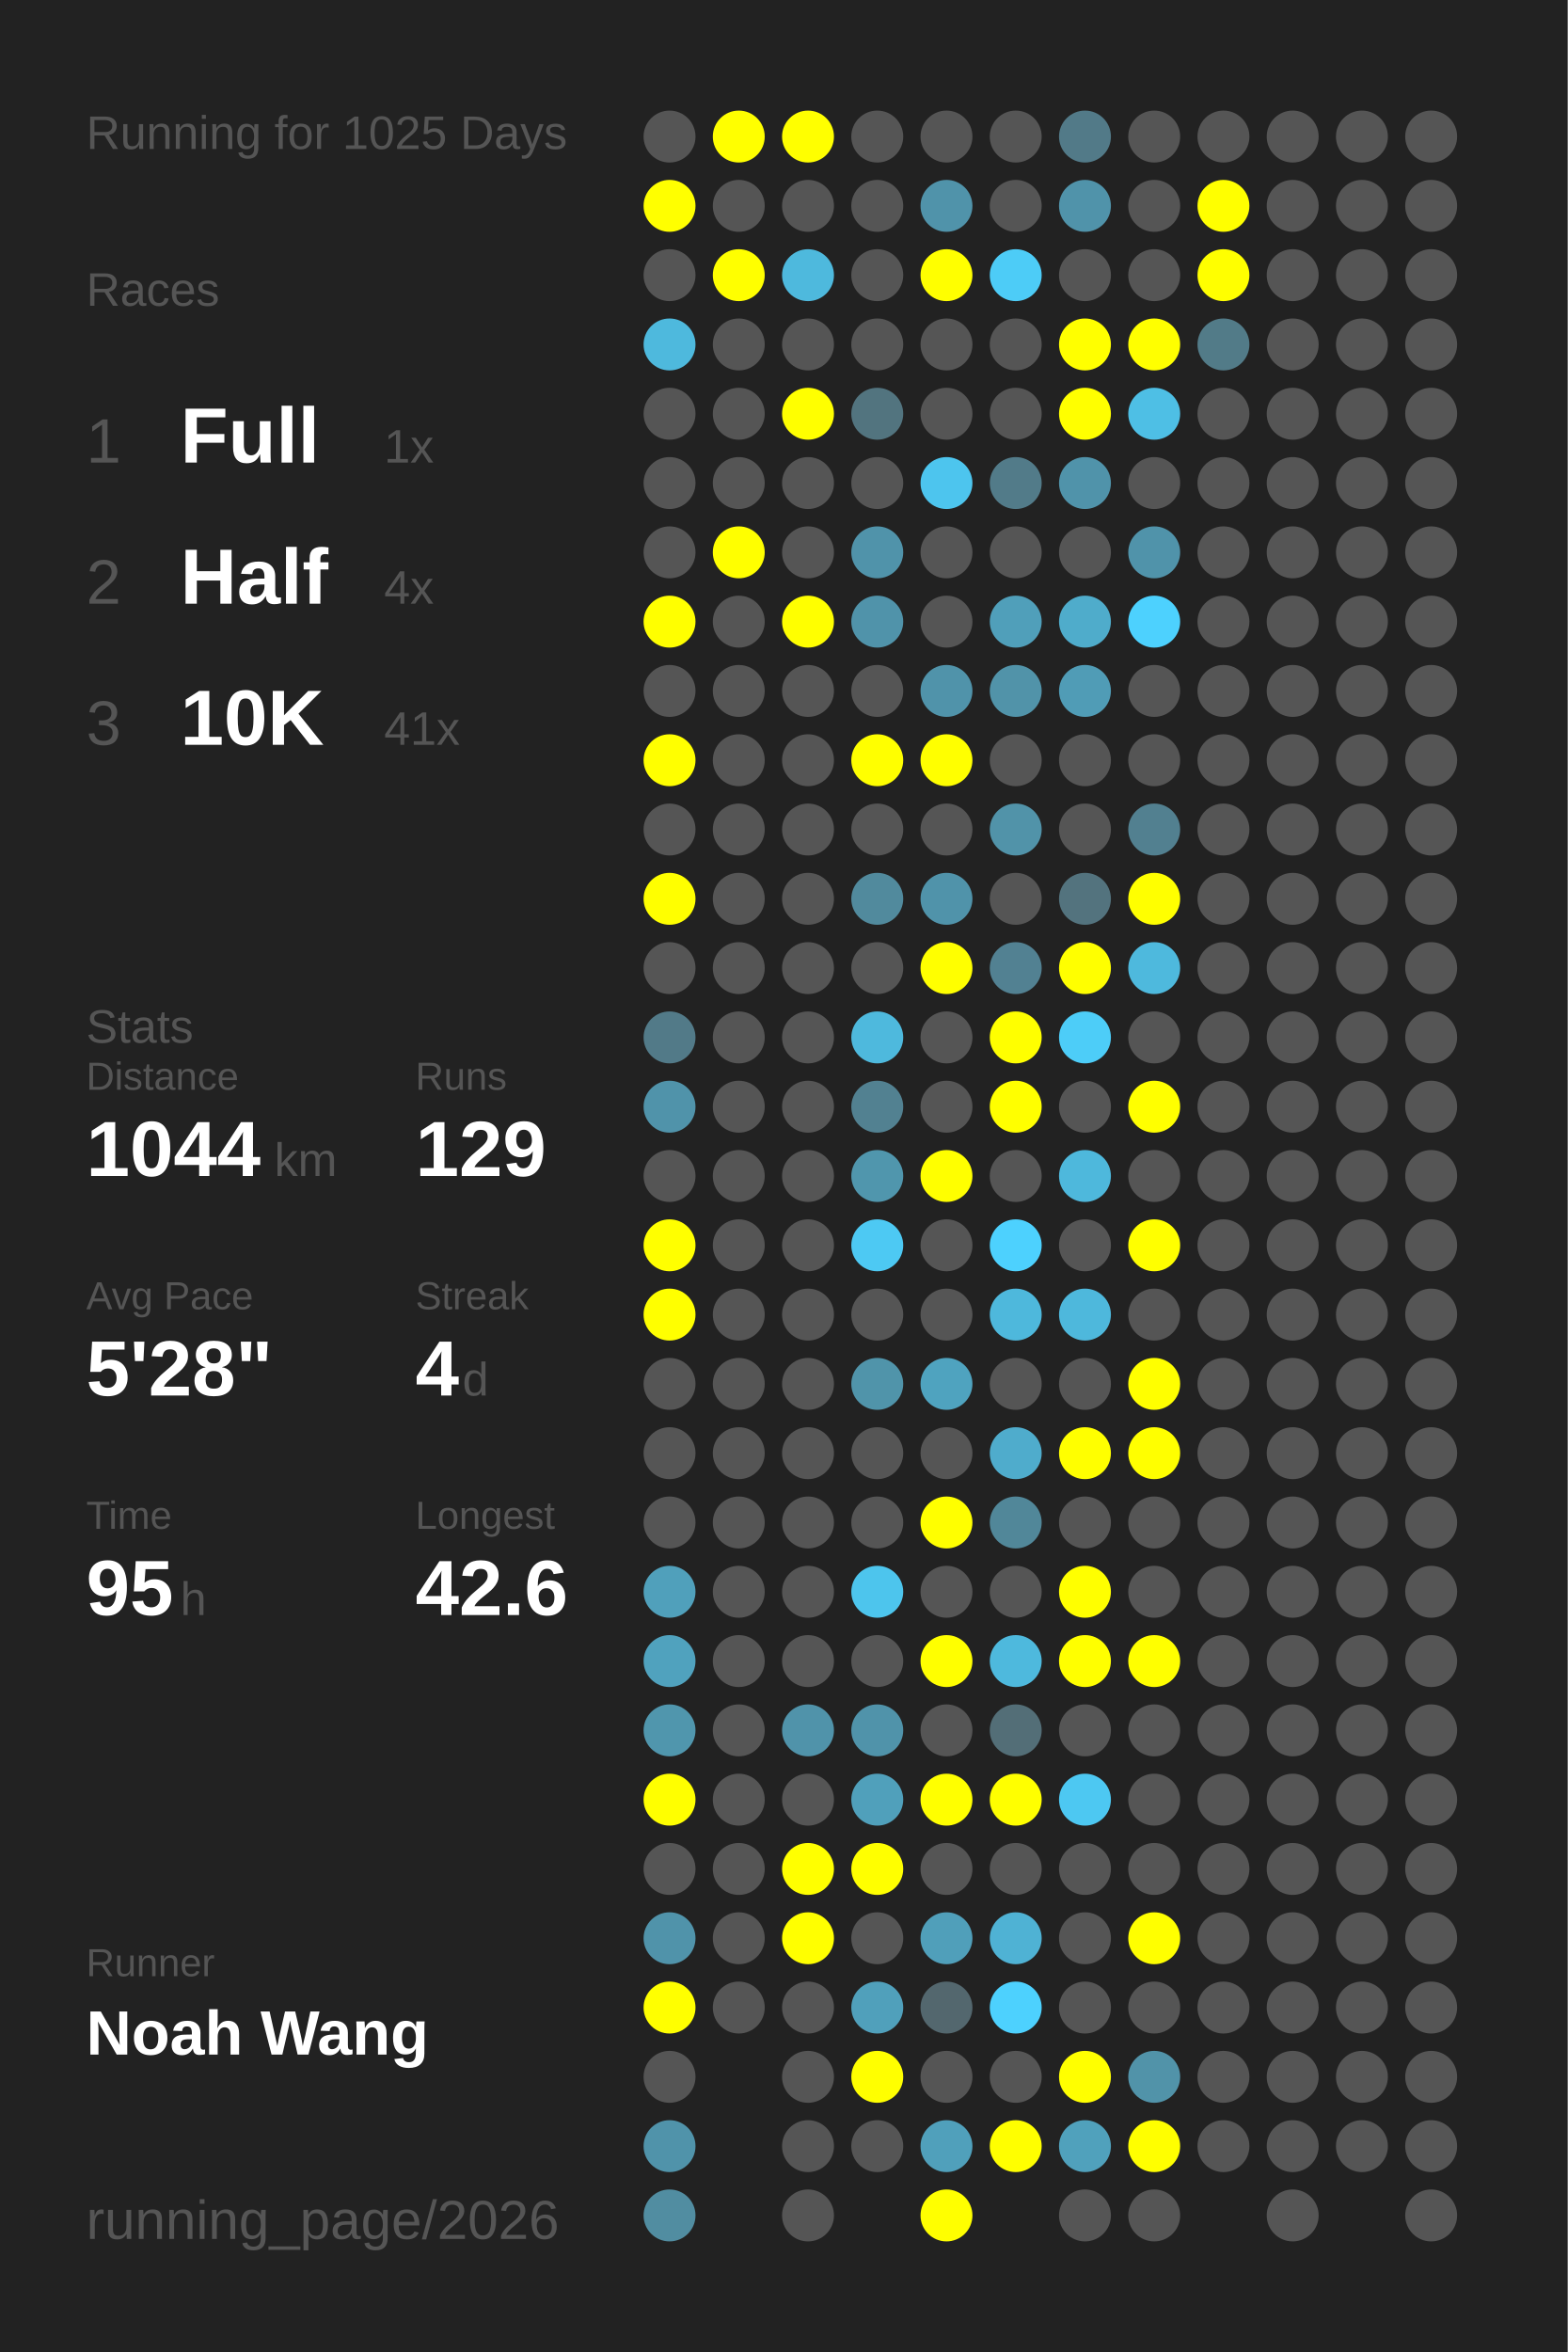
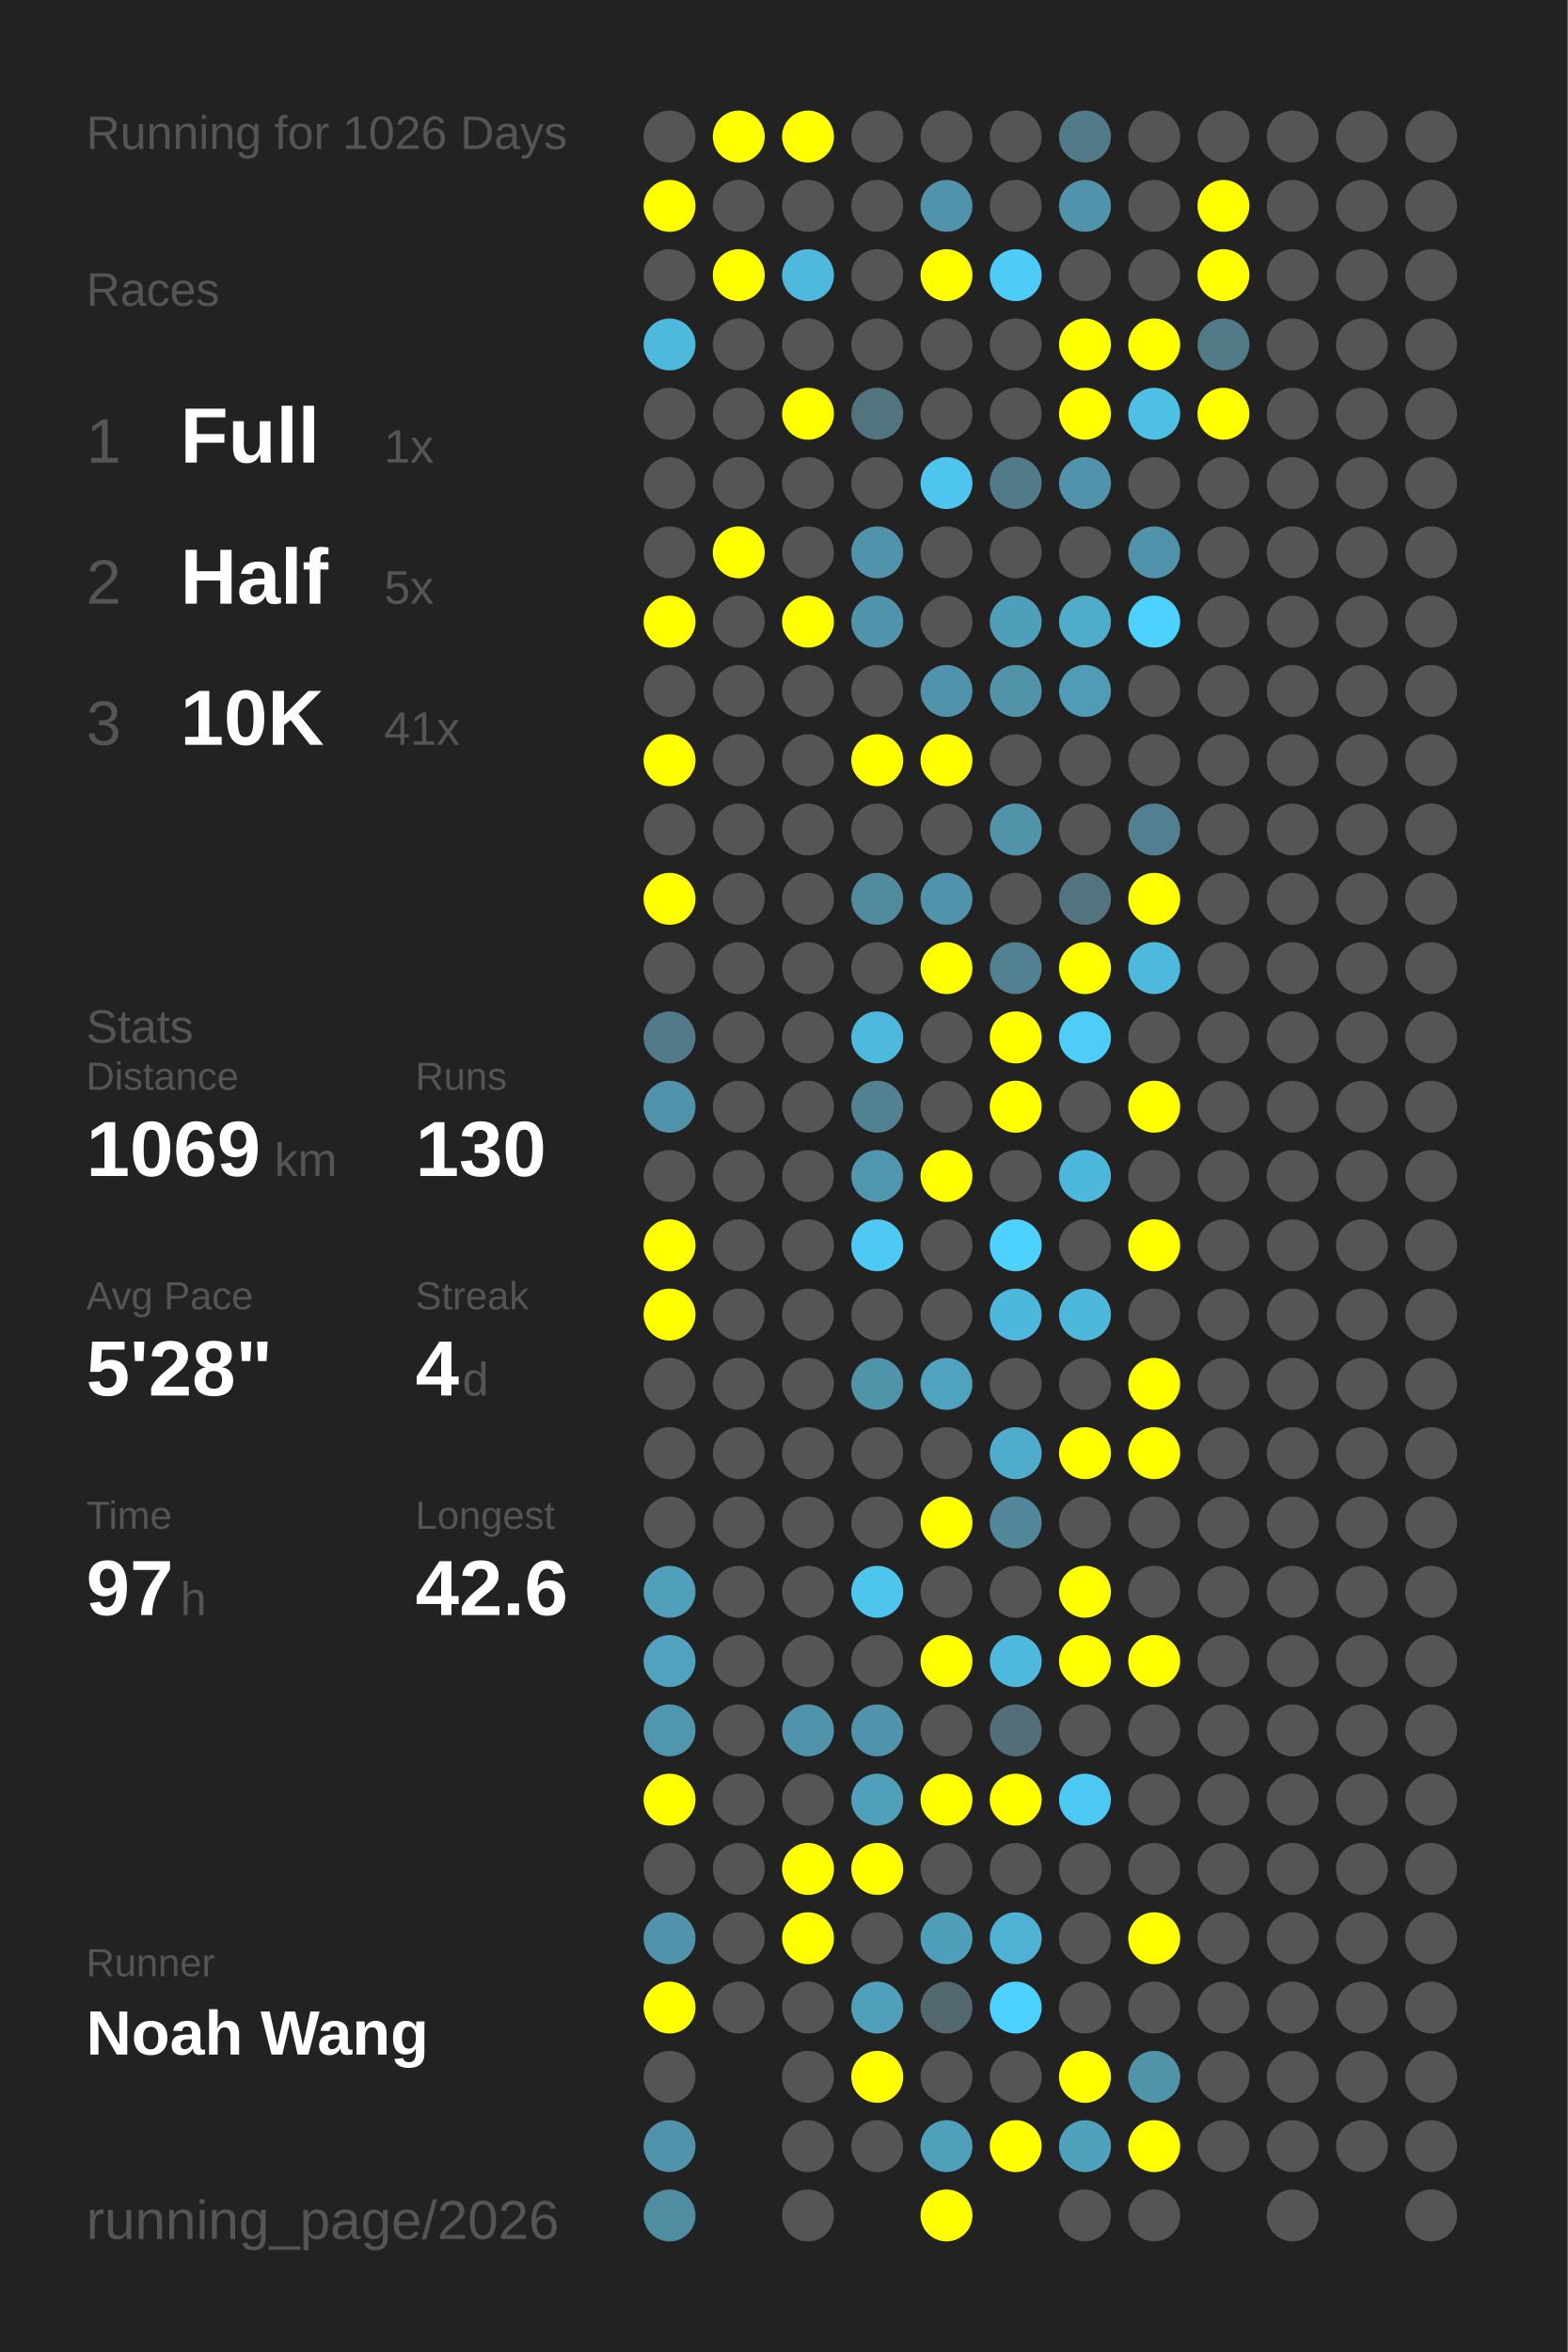
<svg xmlns="http://www.w3.org/2000/svg" baseProfile="full" height="300mm" version="1.1" viewBox="0,0,200,300" width="200mm">
  <defs />
  <rect fill="#222222" height="300" width="200" x="0" y="0" />
-   <text fill="#555555" style="font-size:6px; font-family:Arial;" x="11" y="19">Running for 1025 Days</text>
+   <text fill="#555555" style="font-size:6px; font-family:Arial;" x="11" y="19">Running for 1026 Days</text>
  <text fill="#555555" style="font-size:6px; font-family:Arial;" x="11" y="39">Races</text>
  <text fill="#555555" style="font-size:8px; font-family:Arial;" x="11" y="59">1</text>
  <text fill="#FFFFFF" style="font-size:10px; font-family:Arial; font-weight:bold;" x="23" y="59">Full</text>
  <text fill="#555555" style="font-size:6px; font-family:Arial;" x="49" y="59">1x</text>
  <text fill="#555555" style="font-size:8px; font-family:Arial;" x="11" y="77">2</text>
  <text fill="#FFFFFF" style="font-size:10px; font-family:Arial; font-weight:bold;" x="23" y="77">Half</text>
-   <text fill="#555555" style="font-size:6px; font-family:Arial;" x="49" y="77">4x</text>
+   <text fill="#555555" style="font-size:6px; font-family:Arial;" x="49" y="77">5x</text>
  <text fill="#555555" style="font-size:8px; font-family:Arial;" x="11" y="95">3</text>
  <text fill="#FFFFFF" style="font-size:10px; font-family:Arial; font-weight:bold;" x="23" y="95">10K</text>
  <text fill="#555555" style="font-size:6px; font-family:Arial;" x="49" y="95">41x</text>
  <text fill="#555555" style="font-size:6px; font-family:Arial;" x="11" y="133">Stats</text>
  <text fill="#555555" style="font-size:5px; font-family:Arial;" x="11" y="139">Distance</text>
-   <text fill="#FFFFFF" style="font-size:10px; font-family:Arial; font-weight:bold;" x="11" y="150">1044</text>
+   <text fill="#FFFFFF" style="font-size:10px; font-family:Arial; font-weight:bold;" x="11" y="150">1069</text>
  <text fill="#555555" style="font-size:6px; font-family:Arial;" x="35" y="150">km</text>
  <text fill="#555555" style="font-size:5px; font-family:Arial;" x="53" y="139">Runs</text>
-   <text fill="#FFFFFF" style="font-size:10px; font-family:Arial; font-weight:bold;" x="53" y="150">129</text>
+   <text fill="#FFFFFF" style="font-size:10px; font-family:Arial; font-weight:bold;" x="53" y="150">130</text>
  <text fill="#555555" style="font-size:5px; font-family:Arial;" x="11" y="167">Avg Pace</text>
  <text fill="#FFFFFF" style="font-size:10px; font-family:Arial; font-weight:bold;" x="11" y="178">5'28"</text>
  <text fill="#555555" style="font-size:5px; font-family:Arial;" x="53" y="167">Streak</text>
  <text fill="#FFFFFF" style="font-size:10px; font-family:Arial; font-weight:bold;" x="53" y="178">4</text>
  <text fill="#555555" style="font-size:6px; font-family:Arial;" x="59" y="178">d</text>
  <text fill="#555555" style="font-size:5px; font-family:Arial;" x="11" y="195">Time</text>
-   <text fill="#FFFFFF" style="font-size:10px; font-family:Arial; font-weight:bold;" x="11" y="206">95</text>
+   <text fill="#FFFFFF" style="font-size:10px; font-family:Arial; font-weight:bold;" x="11" y="206">97</text>
  <text fill="#555555" style="font-size:6px; font-family:Arial;" x="23" y="206">h</text>
  <text fill="#555555" style="font-size:5px; font-family:Arial;" x="53" y="195">Longest</text>
  <text fill="#FFFFFF" style="font-size:10px; font-family:Arial; font-weight:bold;" x="53" y="206">42.6</text>
  <text fill="#555555" style="font-size:5px; font-family:Arial;" x="11" y="252.065">Runner</text>
  <text fill="#FFFFFF" style="font-size:8px; font-family:Arial; font-weight:bold;" x="11" y="262.065">Noah Wang</text>
  <text fill="#555555" style="font-size:7px; font-family:Arial;" x="11" y="285.581">running_page/2026</text>
  <circle cx="85.417" cy="17.419" fill="#555555" r="3.312" />
  <circle cx="85.417" cy="26.258" fill="#FFFF00" r="3.312" />
  <circle cx="85.417" cy="35.097" fill="#555555" r="3.312" />
  <circle cx="85.417" cy="43.935" fill="#4eb9dd" r="3.312" />
  <circle cx="85.417" cy="52.774" fill="#555555" r="3.312" />
  <circle cx="85.417" cy="61.613" fill="#555555" r="3.312" />
  <circle cx="85.417" cy="70.452" fill="#555555" r="3.312" />
  <circle cx="85.417" cy="79.29" fill="#FFFF00" r="3.312" />
  <circle cx="85.417" cy="88.129" fill="#555555" r="3.312" />
  <circle cx="85.417" cy="96.968" fill="#FFFF00" r="3.312" />
  <circle cx="85.417" cy="105.806" fill="#555555" r="3.312" />
  <circle cx="85.417" cy="114.645" fill="#FFFF00" r="3.312" />
  <circle cx="85.417" cy="123.484" fill="#555555" r="3.312" />
  <circle cx="85.417" cy="132.323" fill="#527a88" r="3.312" />
  <circle cx="85.417" cy="141.161" fill="#5093aa" r="3.312" />
  <circle cx="85.417" cy="150" fill="#555555" r="3.312" />
  <circle cx="85.417" cy="158.839" fill="#FFFF00" r="3.312" />
  <circle cx="85.417" cy="167.677" fill="#FFFF00" r="3.312" />
  <circle cx="85.417" cy="176.516" fill="#555555" r="3.312" />
  <circle cx="85.417" cy="185.355" fill="#555555" r="3.312" />
  <circle cx="85.417" cy="194.194" fill="#555555" r="3.312" />
  <circle cx="85.417" cy="203.032" fill="#50a0bb" r="3.312" />
  <circle cx="85.417" cy="211.871" fill="#50a2be" r="3.312" />
  <circle cx="85.417" cy="220.71" fill="#5096ad" r="3.312" />
  <circle cx="85.417" cy="229.548" fill="#FFFF00" r="3.312" />
  <circle cx="85.417" cy="238.387" fill="#555555" r="3.312" />
  <circle cx="85.417" cy="247.226" fill="#5093aa" r="3.312" />
  <circle cx="85.417" cy="256.065" fill="#FFFF00" r="3.312" />
  <circle cx="85.417" cy="264.903" fill="#555555" r="3.312" />
  <circle cx="85.417" cy="273.742" fill="#5093aa" r="3.312" />
  <circle cx="85.417" cy="282.581" fill="#518da1" r="3.312" />
  <circle cx="94.25" cy="17.419" fill="#FFFF00" r="3.312" />
  <circle cx="94.25" cy="26.258" fill="#555555" r="3.312" />
  <circle cx="94.25" cy="35.097" fill="#FFFF00" r="3.312" />
  <circle cx="94.25" cy="43.935" fill="#555555" r="3.312" />
  <circle cx="94.25" cy="52.774" fill="#555555" r="3.312" />
  <circle cx="94.25" cy="61.613" fill="#555555" r="3.312" />
  <circle cx="94.25" cy="70.452" fill="#FFFF00" r="3.312" />
  <circle cx="94.25" cy="79.29" fill="#555555" r="3.312" />
  <circle cx="94.25" cy="88.129" fill="#555555" r="3.312" />
  <circle cx="94.25" cy="96.968" fill="#555555" r="3.312" />
  <circle cx="94.25" cy="105.806" fill="#555555" r="3.312" />
  <circle cx="94.25" cy="114.645" fill="#555555" r="3.312" />
  <circle cx="94.25" cy="123.484" fill="#555555" r="3.312" />
  <circle cx="94.25" cy="132.323" fill="#555555" r="3.312" />
  <circle cx="94.25" cy="141.161" fill="#555555" r="3.312" />
  <circle cx="94.25" cy="150" fill="#555555" r="3.312" />
  <circle cx="94.25" cy="158.839" fill="#555555" r="3.312" />
  <circle cx="94.25" cy="167.677" fill="#555555" r="3.312" />
  <circle cx="94.25" cy="176.516" fill="#555555" r="3.312" />
  <circle cx="94.25" cy="185.355" fill="#555555" r="3.312" />
  <circle cx="94.25" cy="194.194" fill="#555555" r="3.312" />
  <circle cx="94.25" cy="203.032" fill="#555555" r="3.312" />
  <circle cx="94.25" cy="211.871" fill="#555555" r="3.312" />
  <circle cx="94.25" cy="220.71" fill="#555555" r="3.312" />
  <circle cx="94.25" cy="229.548" fill="#555555" r="3.312" />
  <circle cx="94.25" cy="238.387" fill="#555555" r="3.312" />
  <circle cx="94.25" cy="247.226" fill="#555555" r="3.312" />
  <circle cx="94.25" cy="256.065" fill="#555555" r="3.312" />
  <circle cx="103.083" cy="17.419" fill="#FFFF00" r="3.312" />
  <circle cx="103.083" cy="26.258" fill="#555555" r="3.312" />
  <circle cx="103.083" cy="35.097" fill="#4eb9dd" r="3.312" />
  <circle cx="103.083" cy="43.935" fill="#555555" r="3.312" />
  <circle cx="103.083" cy="52.774" fill="#FFFF00" r="3.312" />
  <circle cx="103.083" cy="61.613" fill="#555555" r="3.312" />
  <circle cx="103.083" cy="70.452" fill="#555555" r="3.312" />
  <circle cx="103.083" cy="79.29" fill="#FFFF00" r="3.312" />
  <circle cx="103.083" cy="88.129" fill="#555555" r="3.312" />
  <circle cx="103.083" cy="96.968" fill="#555555" r="3.312" />
  <circle cx="103.083" cy="105.806" fill="#555555" r="3.312" />
  <circle cx="103.083" cy="114.645" fill="#555555" r="3.312" />
  <circle cx="103.083" cy="123.484" fill="#555555" r="3.312" />
  <circle cx="103.083" cy="132.323" fill="#555555" r="3.312" />
  <circle cx="103.083" cy="141.161" fill="#555555" r="3.312" />
  <circle cx="103.083" cy="150" fill="#555555" r="3.312" />
  <circle cx="103.083" cy="158.839" fill="#555555" r="3.312" />
  <circle cx="103.083" cy="167.677" fill="#555555" r="3.312" />
  <circle cx="103.083" cy="176.516" fill="#555555" r="3.312" />
  <circle cx="103.083" cy="185.355" fill="#555555" r="3.312" />
  <circle cx="103.083" cy="194.194" fill="#555555" r="3.312" />
  <circle cx="103.083" cy="203.032" fill="#555555" r="3.312" />
  <circle cx="103.083" cy="211.871" fill="#555555" r="3.312" />
  <circle cx="103.083" cy="220.71" fill="#5093aa" r="3.312" />
  <circle cx="103.083" cy="229.548" fill="#555555" r="3.312" />
  <circle cx="103.083" cy="238.387" fill="#FFFF00" r="3.312" />
  <circle cx="103.083" cy="247.226" fill="#FFFF00" r="3.312" />
  <circle cx="103.083" cy="256.065" fill="#555555" r="3.312" />
  <circle cx="103.083" cy="264.903" fill="#555555" r="3.312" />
  <circle cx="103.083" cy="273.742" fill="#555555" r="3.312" />
  <circle cx="103.083" cy="282.581" fill="#555555" r="3.312" />
  <circle cx="111.917" cy="17.419" fill="#555555" r="3.312" />
  <circle cx="111.917" cy="26.258" fill="#555555" r="3.312" />
  <circle cx="111.917" cy="35.097" fill="#555555" r="3.312" />
  <circle cx="111.917" cy="43.935" fill="#555555" r="3.312" />
  <circle cx="111.917" cy="52.774" fill="#52747f" r="3.312" />
  <circle cx="111.917" cy="61.613" fill="#555555" r="3.312" />
  <circle cx="111.917" cy="70.452" fill="#5093aa" r="3.312" />
  <circle cx="111.917" cy="79.29" fill="#5093aa" r="3.312" />
  <circle cx="111.917" cy="88.129" fill="#555555" r="3.312" />
  <circle cx="111.917" cy="96.968" fill="#FFFF00" r="3.312" />
  <circle cx="111.917" cy="105.806" fill="#555555" r="3.312" />
  <circle cx="111.917" cy="114.645" fill="#518a9d" r="3.312" />
  <circle cx="111.917" cy="123.484" fill="#555555" r="3.312" />
  <circle cx="111.917" cy="132.323" fill="#4eb9dd" r="3.312" />
  <circle cx="111.917" cy="141.161" fill="#528191" r="3.312" />
  <circle cx="111.917" cy="150" fill="#5096ad" r="3.312" />
  <circle cx="111.917" cy="158.839" fill="#4dc9f3" r="3.312" />
  <circle cx="111.917" cy="167.677" fill="#555555" r="3.312" />
  <circle cx="111.917" cy="176.516" fill="#5094aa" r="3.312" />
  <circle cx="111.917" cy="185.355" fill="#555555" r="3.312" />
  <circle cx="111.917" cy="194.194" fill="#555555" r="3.312" />
  <circle cx="111.917" cy="203.032" fill="#4dc5ed" r="3.312" />
  <circle cx="111.917" cy="211.871" fill="#555555" r="3.312" />
  <circle cx="111.917" cy="220.71" fill="#5093aa" r="3.312" />
  <circle cx="111.917" cy="229.548" fill="#50a0bb" r="3.312" />
  <circle cx="111.917" cy="238.387" fill="#FFFF00" r="3.312" />
  <circle cx="111.917" cy="247.226" fill="#555555" r="3.312" />
  <circle cx="111.917" cy="256.065" fill="#50a0bb" r="3.312" />
  <circle cx="111.917" cy="264.903" fill="#FFFF00" r="3.312" />
  <circle cx="111.917" cy="273.742" fill="#555555" r="3.312" />
  <circle cx="120.75" cy="17.419" fill="#555555" r="3.312" />
  <circle cx="120.75" cy="26.258" fill="#5093aa" r="3.312" />
  <circle cx="120.75" cy="35.097" fill="#FFFF00" r="3.312" />
  <circle cx="120.75" cy="43.935" fill="#555555" r="3.312" />
  <circle cx="120.75" cy="52.774" fill="#555555" r="3.312" />
  <circle cx="120.75" cy="61.613" fill="#4dc5ee" r="3.312" />
  <circle cx="120.75" cy="70.452" fill="#555555" r="3.312" />
  <circle cx="120.75" cy="79.29" fill="#555555" r="3.312" />
  <circle cx="120.75" cy="88.129" fill="#5093aa" r="3.312" />
  <circle cx="120.75" cy="96.968" fill="#FFFF00" r="3.312" />
  <circle cx="120.75" cy="105.806" fill="#555555" r="3.312" />
  <circle cx="120.75" cy="114.645" fill="#5093aa" r="3.312" />
  <circle cx="120.75" cy="123.484" fill="#FFFF00" r="3.312" />
  <circle cx="120.75" cy="132.323" fill="#555555" r="3.312" />
  <circle cx="120.75" cy="141.161" fill="#555555" r="3.312" />
  <circle cx="120.75" cy="150" fill="#FFFF00" r="3.312" />
  <circle cx="120.75" cy="158.839" fill="#555555" r="3.312" />
  <circle cx="120.75" cy="167.677" fill="#555555" r="3.312" />
  <circle cx="120.75" cy="176.516" fill="#4fa3bf" r="3.312" />
  <circle cx="120.75" cy="185.355" fill="#555555" r="3.312" />
  <circle cx="120.75" cy="194.194" fill="#FFFF00" r="3.312" />
  <circle cx="120.75" cy="203.032" fill="#555555" r="3.312" />
  <circle cx="120.75" cy="211.871" fill="#FFFF00" r="3.312" />
  <circle cx="120.75" cy="220.71" fill="#555555" r="3.312" />
  <circle cx="120.75" cy="229.548" fill="#FFFF00" r="3.312" />
  <circle cx="120.75" cy="238.387" fill="#555555" r="3.312" />
  <circle cx="120.75" cy="247.226" fill="#509fba" r="3.312" />
  <circle cx="120.75" cy="256.065" fill="#53676e" r="3.312" />
  <circle cx="120.75" cy="264.903" fill="#555555" r="3.312" />
  <circle cx="120.75" cy="273.742" fill="#50a0bb" r="3.312" />
  <circle cx="120.75" cy="282.581" fill="#FFFF00" r="3.312" />
  <circle cx="129.583" cy="17.419" fill="#555555" r="3.312" />
  <circle cx="129.583" cy="26.258" fill="#555555" r="3.312" />
  <circle cx="129.583" cy="35.097" fill="#4dccf7" r="3.312" />
  <circle cx="129.583" cy="43.935" fill="#555555" r="3.312" />
  <circle cx="129.583" cy="52.774" fill="#555555" r="3.312" />
  <circle cx="129.583" cy="61.613" fill="#527b89" r="3.312" />
  <circle cx="129.583" cy="70.452" fill="#555555" r="3.312" />
  <circle cx="129.583" cy="79.29" fill="#509fba" r="3.312" />
  <circle cx="129.583" cy="88.129" fill="#5193a9" r="3.312" />
  <circle cx="129.583" cy="96.968" fill="#555555" r="3.312" />
  <circle cx="129.583" cy="105.806" fill="#5193a9" r="3.312" />
  <circle cx="129.583" cy="114.645" fill="#555555" r="3.312" />
  <circle cx="129.583" cy="123.484" fill="#528192" r="3.312" />
  <circle cx="129.583" cy="132.323" fill="#FFFF00" r="3.312" />
  <circle cx="129.583" cy="141.161" fill="#FFFF00" r="3.312" />
  <circle cx="129.583" cy="150" fill="#555555" r="3.312" />
  <circle cx="129.583" cy="158.839" fill="#4dd1fe" r="3.312" />
  <circle cx="129.583" cy="167.677" fill="#4eb8dc" r="3.312" />
  <circle cx="129.583" cy="176.516" fill="#555555" r="3.312" />
  <circle cx="129.583" cy="185.355" fill="#4faccc" r="3.312" />
  <circle cx="129.583" cy="194.194" fill="#518799" r="3.312" />
  <circle cx="129.583" cy="203.032" fill="#555555" r="3.312" />
  <circle cx="129.583" cy="211.871" fill="#4eb9dd" r="3.312" />
  <circle cx="129.583" cy="220.71" fill="#536e77" r="3.312" />
  <circle cx="129.583" cy="229.548" fill="#FFFF00" r="3.312" />
  <circle cx="129.583" cy="238.387" fill="#555555" r="3.312" />
  <circle cx="129.583" cy="247.226" fill="#4fb2d4" r="3.312" />
  <circle cx="129.583" cy="256.065" fill="#4dd1fe" r="3.312" />
  <circle cx="129.583" cy="264.903" fill="#555555" r="3.312" />
  <circle cx="129.583" cy="273.742" fill="#FFFF00" r="3.312" />
  <circle cx="138.417" cy="17.419" fill="#527a88" r="3.312" />
  <circle cx="138.417" cy="26.258" fill="#5093aa" r="3.312" />
  <circle cx="138.417" cy="35.097" fill="#555555" r="3.312" />
  <circle cx="138.417" cy="43.935" fill="#FFFF00" r="3.312" />
  <circle cx="138.417" cy="52.774" fill="#FFFF00" r="3.312" />
  <circle cx="138.417" cy="61.613" fill="#5093aa" r="3.312" />
  <circle cx="138.417" cy="70.452" fill="#555555" r="3.312" />
  <circle cx="138.417" cy="79.29" fill="#4faccb" r="3.312" />
  <circle cx="138.417" cy="88.129" fill="#509cb6" r="3.312" />
  <circle cx="138.417" cy="96.968" fill="#555555" r="3.312" />
  <circle cx="138.417" cy="105.806" fill="#555555" r="3.312" />
  <circle cx="138.417" cy="114.645" fill="#53737e" r="3.312" />
  <circle cx="138.417" cy="123.484" fill="#FFFF00" r="3.312" />
  <circle cx="138.417" cy="132.323" fill="#4dcdf8" r="3.312" />
  <circle cx="138.417" cy="141.161" fill="#555555" r="3.312" />
  <circle cx="138.417" cy="150" fill="#4eb8dc" r="3.312" />
  <circle cx="138.417" cy="158.839" fill="#555555" r="3.312" />
  <circle cx="138.417" cy="167.677" fill="#4eb8dc" r="3.312" />
  <circle cx="138.417" cy="176.516" fill="#555555" r="3.312" />
  <circle cx="138.417" cy="185.355" fill="#FFFF00" r="3.312" />
  <circle cx="138.417" cy="194.194" fill="#555555" r="3.312" />
  <circle cx="138.417" cy="203.032" fill="#FFFF00" r="3.312" />
  <circle cx="138.417" cy="211.871" fill="#FFFF00" r="3.312" />
  <circle cx="138.417" cy="220.71" fill="#555555" r="3.312" />
  <circle cx="138.417" cy="229.548" fill="#4dc8f2" r="3.312" />
  <circle cx="138.417" cy="238.387" fill="#555555" r="3.312" />
  <circle cx="138.417" cy="247.226" fill="#555555" r="3.312" />
  <circle cx="138.417" cy="256.065" fill="#555555" r="3.312" />
  <circle cx="138.417" cy="264.903" fill="#FFFF00" r="3.312" />
  <circle cx="138.417" cy="273.742" fill="#50a1bc" r="3.312" />
  <circle cx="138.417" cy="282.581" fill="#555555" r="3.312" />
  <circle cx="147.25" cy="17.419" fill="#555555" r="3.312" />
  <circle cx="147.25" cy="26.258" fill="#555555" r="3.312" />
  <circle cx="147.25" cy="35.097" fill="#555555" r="3.312" />
  <circle cx="147.25" cy="43.935" fill="#FFFF00" r="3.312" />
  <circle cx="147.25" cy="52.774" fill="#4ebfe5" r="3.312" />
  <circle cx="147.25" cy="61.613" fill="#555555" r="3.312" />
  <circle cx="147.25" cy="70.452" fill="#5093aa" r="3.312" />
  <circle cx="147.25" cy="79.29" fill="#4dd1fe" r="3.312" />
  <circle cx="147.25" cy="88.129" fill="#555555" r="3.312" />
  <circle cx="147.25" cy="96.968" fill="#555555" r="3.312" />
  <circle cx="147.25" cy="105.806" fill="#528090" r="3.312" />
  <circle cx="147.25" cy="114.645" fill="#FFFF00" r="3.312" />
  <circle cx="147.25" cy="123.484" fill="#4eb9dd" r="3.312" />
  <circle cx="147.25" cy="132.323" fill="#555555" r="3.312" />
  <circle cx="147.25" cy="141.161" fill="#FFFF00" r="3.312" />
  <circle cx="147.25" cy="150" fill="#555555" r="3.312" />
  <circle cx="147.25" cy="158.839" fill="#FFFF00" r="3.312" />
  <circle cx="147.25" cy="167.677" fill="#555555" r="3.312" />
  <circle cx="147.25" cy="176.516" fill="#FFFF00" r="3.312" />
  <circle cx="147.25" cy="185.355" fill="#FFFF00" r="3.312" />
  <circle cx="147.25" cy="194.194" fill="#555555" r="3.312" />
  <circle cx="147.25" cy="203.032" fill="#555555" r="3.312" />
  <circle cx="147.25" cy="211.871" fill="#FFFF00" r="3.312" />
  <circle cx="147.25" cy="220.71" fill="#555555" r="3.312" />
  <circle cx="147.25" cy="229.548" fill="#555555" r="3.312" />
  <circle cx="147.25" cy="238.387" fill="#555555" r="3.312" />
  <circle cx="147.25" cy="247.226" fill="#FFFF00" r="3.312" />
  <circle cx="147.25" cy="256.065" fill="#555555" r="3.312" />
  <circle cx="147.25" cy="264.903" fill="#5193a9" r="3.312" />
  <circle cx="147.25" cy="273.742" fill="#FFFF00" r="3.312" />
  <circle cx="147.25" cy="282.581" fill="#555555" r="3.312" />
  <circle cx="156.083" cy="17.419" fill="#555555" r="3.312" />
  <circle cx="156.083" cy="26.258" fill="#FFFF00" r="3.312" />
  <circle cx="156.083" cy="35.097" fill="#FFFF00" r="3.312" />
  <circle cx="156.083" cy="43.935" fill="#527b88" r="3.312" />
-   <circle cx="156.083" cy="52.774" fill="#555555" r="3.312" />
+   <circle cx="156.083" cy="52.774" fill="#FFFF00" r="3.312" />
  <circle cx="156.083" cy="61.613" fill="#555555" r="3.312" />
  <circle cx="156.083" cy="70.452" fill="#555555" r="3.312" />
  <circle cx="156.083" cy="79.29" fill="#555555" r="3.312" />
  <circle cx="156.083" cy="88.129" fill="#555555" r="3.312" />
  <circle cx="156.083" cy="96.968" fill="#555555" r="3.312" />
  <circle cx="156.083" cy="105.806" fill="#555555" r="3.312" />
  <circle cx="156.083" cy="114.645" fill="#555555" r="3.312" />
  <circle cx="156.083" cy="123.484" fill="#555555" r="3.312" />
  <circle cx="156.083" cy="132.323" fill="#555555" r="3.312" />
  <circle cx="156.083" cy="141.161" fill="#555555" r="3.312" />
  <circle cx="156.083" cy="150" fill="#555555" r="3.312" />
  <circle cx="156.083" cy="158.839" fill="#555555" r="3.312" />
  <circle cx="156.083" cy="167.677" fill="#555555" r="3.312" />
  <circle cx="156.083" cy="176.516" fill="#555555" r="3.312" />
  <circle cx="156.083" cy="185.355" fill="#555555" r="3.312" />
  <circle cx="156.083" cy="194.194" fill="#555555" r="3.312" />
  <circle cx="156.083" cy="203.032" fill="#555555" r="3.312" />
  <circle cx="156.083" cy="211.871" fill="#555555" r="3.312" />
  <circle cx="156.083" cy="220.71" fill="#555555" r="3.312" />
  <circle cx="156.083" cy="229.548" fill="#555555" r="3.312" />
  <circle cx="156.083" cy="238.387" fill="#555555" r="3.312" />
  <circle cx="156.083" cy="247.226" fill="#555555" r="3.312" />
  <circle cx="156.083" cy="256.065" fill="#555555" r="3.312" />
  <circle cx="156.083" cy="264.903" fill="#555555" r="3.312" />
  <circle cx="156.083" cy="273.742" fill="#555555" r="3.312" />
  <circle cx="164.917" cy="17.419" fill="#555555" r="3.312" />
  <circle cx="164.917" cy="26.258" fill="#555555" r="3.312" />
  <circle cx="164.917" cy="35.097" fill="#555555" r="3.312" />
  <circle cx="164.917" cy="43.935" fill="#555555" r="3.312" />
  <circle cx="164.917" cy="52.774" fill="#555555" r="3.312" />
  <circle cx="164.917" cy="61.613" fill="#555555" r="3.312" />
  <circle cx="164.917" cy="70.452" fill="#555555" r="3.312" />
  <circle cx="164.917" cy="79.29" fill="#555555" r="3.312" />
  <circle cx="164.917" cy="88.129" fill="#555555" r="3.312" />
  <circle cx="164.917" cy="96.968" fill="#555555" r="3.312" />
  <circle cx="164.917" cy="105.806" fill="#555555" r="3.312" />
  <circle cx="164.917" cy="114.645" fill="#555555" r="3.312" />
  <circle cx="164.917" cy="123.484" fill="#555555" r="3.312" />
  <circle cx="164.917" cy="132.323" fill="#555555" r="3.312" />
  <circle cx="164.917" cy="141.161" fill="#555555" r="3.312" />
  <circle cx="164.917" cy="150" fill="#555555" r="3.312" />
  <circle cx="164.917" cy="158.839" fill="#555555" r="3.312" />
  <circle cx="164.917" cy="167.677" fill="#555555" r="3.312" />
  <circle cx="164.917" cy="176.516" fill="#555555" r="3.312" />
  <circle cx="164.917" cy="185.355" fill="#555555" r="3.312" />
  <circle cx="164.917" cy="194.194" fill="#555555" r="3.312" />
  <circle cx="164.917" cy="203.032" fill="#555555" r="3.312" />
  <circle cx="164.917" cy="211.871" fill="#555555" r="3.312" />
  <circle cx="164.917" cy="220.71" fill="#555555" r="3.312" />
  <circle cx="164.917" cy="229.548" fill="#555555" r="3.312" />
  <circle cx="164.917" cy="238.387" fill="#555555" r="3.312" />
  <circle cx="164.917" cy="247.226" fill="#555555" r="3.312" />
  <circle cx="164.917" cy="256.065" fill="#555555" r="3.312" />
  <circle cx="164.917" cy="264.903" fill="#555555" r="3.312" />
  <circle cx="164.917" cy="273.742" fill="#555555" r="3.312" />
  <circle cx="164.917" cy="282.581" fill="#555555" r="3.312" />
  <circle cx="173.75" cy="17.419" fill="#555555" r="3.312" />
  <circle cx="173.75" cy="26.258" fill="#555555" r="3.312" />
  <circle cx="173.75" cy="35.097" fill="#555555" r="3.312" />
  <circle cx="173.75" cy="43.935" fill="#555555" r="3.312" />
  <circle cx="173.75" cy="52.774" fill="#555555" r="3.312" />
  <circle cx="173.75" cy="61.613" fill="#555555" r="3.312" />
  <circle cx="173.75" cy="70.452" fill="#555555" r="3.312" />
  <circle cx="173.75" cy="79.29" fill="#555555" r="3.312" />
  <circle cx="173.75" cy="88.129" fill="#555555" r="3.312" />
  <circle cx="173.75" cy="96.968" fill="#555555" r="3.312" />
  <circle cx="173.75" cy="105.806" fill="#555555" r="3.312" />
  <circle cx="173.75" cy="114.645" fill="#555555" r="3.312" />
  <circle cx="173.75" cy="123.484" fill="#555555" r="3.312" />
  <circle cx="173.75" cy="132.323" fill="#555555" r="3.312" />
  <circle cx="173.75" cy="141.161" fill="#555555" r="3.312" />
  <circle cx="173.75" cy="150" fill="#555555" r="3.312" />
  <circle cx="173.75" cy="158.839" fill="#555555" r="3.312" />
  <circle cx="173.75" cy="167.677" fill="#555555" r="3.312" />
  <circle cx="173.75" cy="176.516" fill="#555555" r="3.312" />
  <circle cx="173.75" cy="185.355" fill="#555555" r="3.312" />
  <circle cx="173.75" cy="194.194" fill="#555555" r="3.312" />
  <circle cx="173.75" cy="203.032" fill="#555555" r="3.312" />
  <circle cx="173.75" cy="211.871" fill="#555555" r="3.312" />
  <circle cx="173.75" cy="220.71" fill="#555555" r="3.312" />
  <circle cx="173.75" cy="229.548" fill="#555555" r="3.312" />
  <circle cx="173.75" cy="238.387" fill="#555555" r="3.312" />
  <circle cx="173.75" cy="247.226" fill="#555555" r="3.312" />
  <circle cx="173.75" cy="256.065" fill="#555555" r="3.312" />
  <circle cx="173.75" cy="264.903" fill="#555555" r="3.312" />
  <circle cx="173.75" cy="273.742" fill="#555555" r="3.312" />
  <circle cx="182.583" cy="17.419" fill="#555555" r="3.312" />
  <circle cx="182.583" cy="26.258" fill="#555555" r="3.312" />
  <circle cx="182.583" cy="35.097" fill="#555555" r="3.312" />
  <circle cx="182.583" cy="43.935" fill="#555555" r="3.312" />
  <circle cx="182.583" cy="52.774" fill="#555555" r="3.312" />
  <circle cx="182.583" cy="61.613" fill="#555555" r="3.312" />
  <circle cx="182.583" cy="70.452" fill="#555555" r="3.312" />
  <circle cx="182.583" cy="79.29" fill="#555555" r="3.312" />
  <circle cx="182.583" cy="88.129" fill="#555555" r="3.312" />
  <circle cx="182.583" cy="96.968" fill="#555555" r="3.312" />
  <circle cx="182.583" cy="105.806" fill="#555555" r="3.312" />
  <circle cx="182.583" cy="114.645" fill="#555555" r="3.312" />
  <circle cx="182.583" cy="123.484" fill="#555555" r="3.312" />
  <circle cx="182.583" cy="132.323" fill="#555555" r="3.312" />
  <circle cx="182.583" cy="141.161" fill="#555555" r="3.312" />
  <circle cx="182.583" cy="150" fill="#555555" r="3.312" />
  <circle cx="182.583" cy="158.839" fill="#555555" r="3.312" />
  <circle cx="182.583" cy="167.677" fill="#555555" r="3.312" />
  <circle cx="182.583" cy="176.516" fill="#555555" r="3.312" />
  <circle cx="182.583" cy="185.355" fill="#555555" r="3.312" />
  <circle cx="182.583" cy="194.194" fill="#555555" r="3.312" />
  <circle cx="182.583" cy="203.032" fill="#555555" r="3.312" />
  <circle cx="182.583" cy="211.871" fill="#555555" r="3.312" />
  <circle cx="182.583" cy="220.71" fill="#555555" r="3.312" />
  <circle cx="182.583" cy="229.548" fill="#555555" r="3.312" />
  <circle cx="182.583" cy="238.387" fill="#555555" r="3.312" />
  <circle cx="182.583" cy="247.226" fill="#555555" r="3.312" />
  <circle cx="182.583" cy="256.065" fill="#555555" r="3.312" />
  <circle cx="182.583" cy="264.903" fill="#555555" r="3.312" />
  <circle cx="182.583" cy="273.742" fill="#555555" r="3.312" />
  <circle cx="182.583" cy="282.581" fill="#555555" r="3.312" />
</svg>
